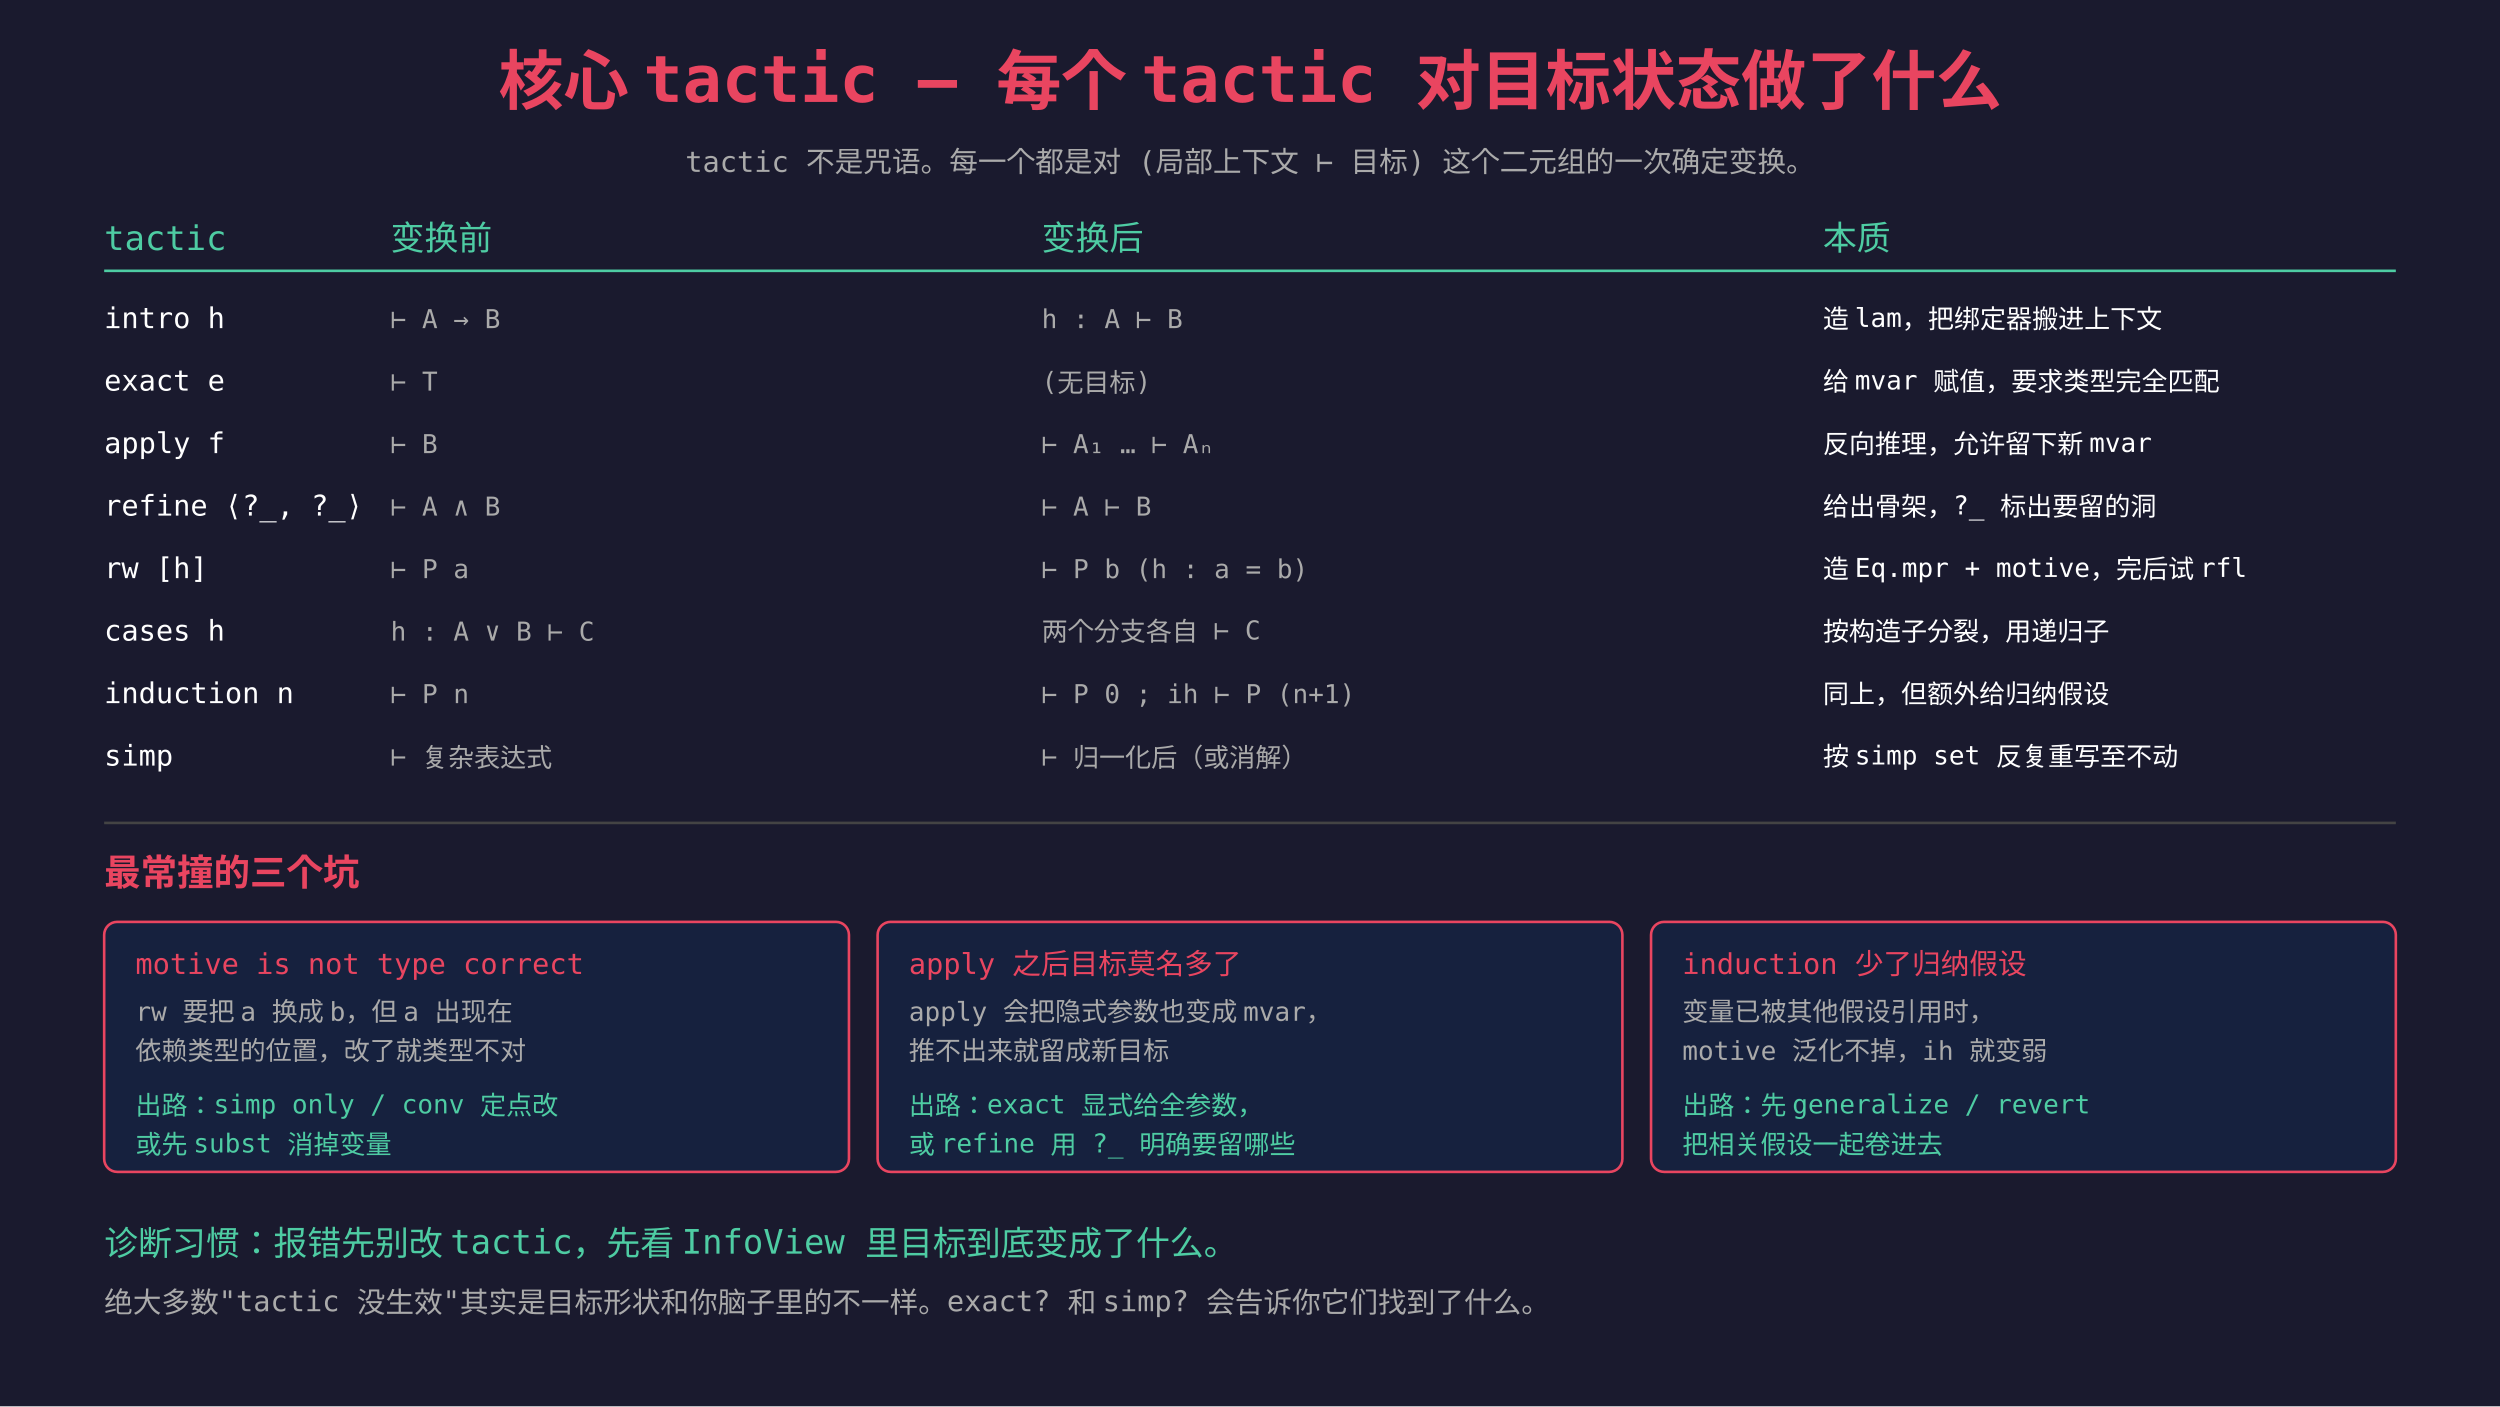
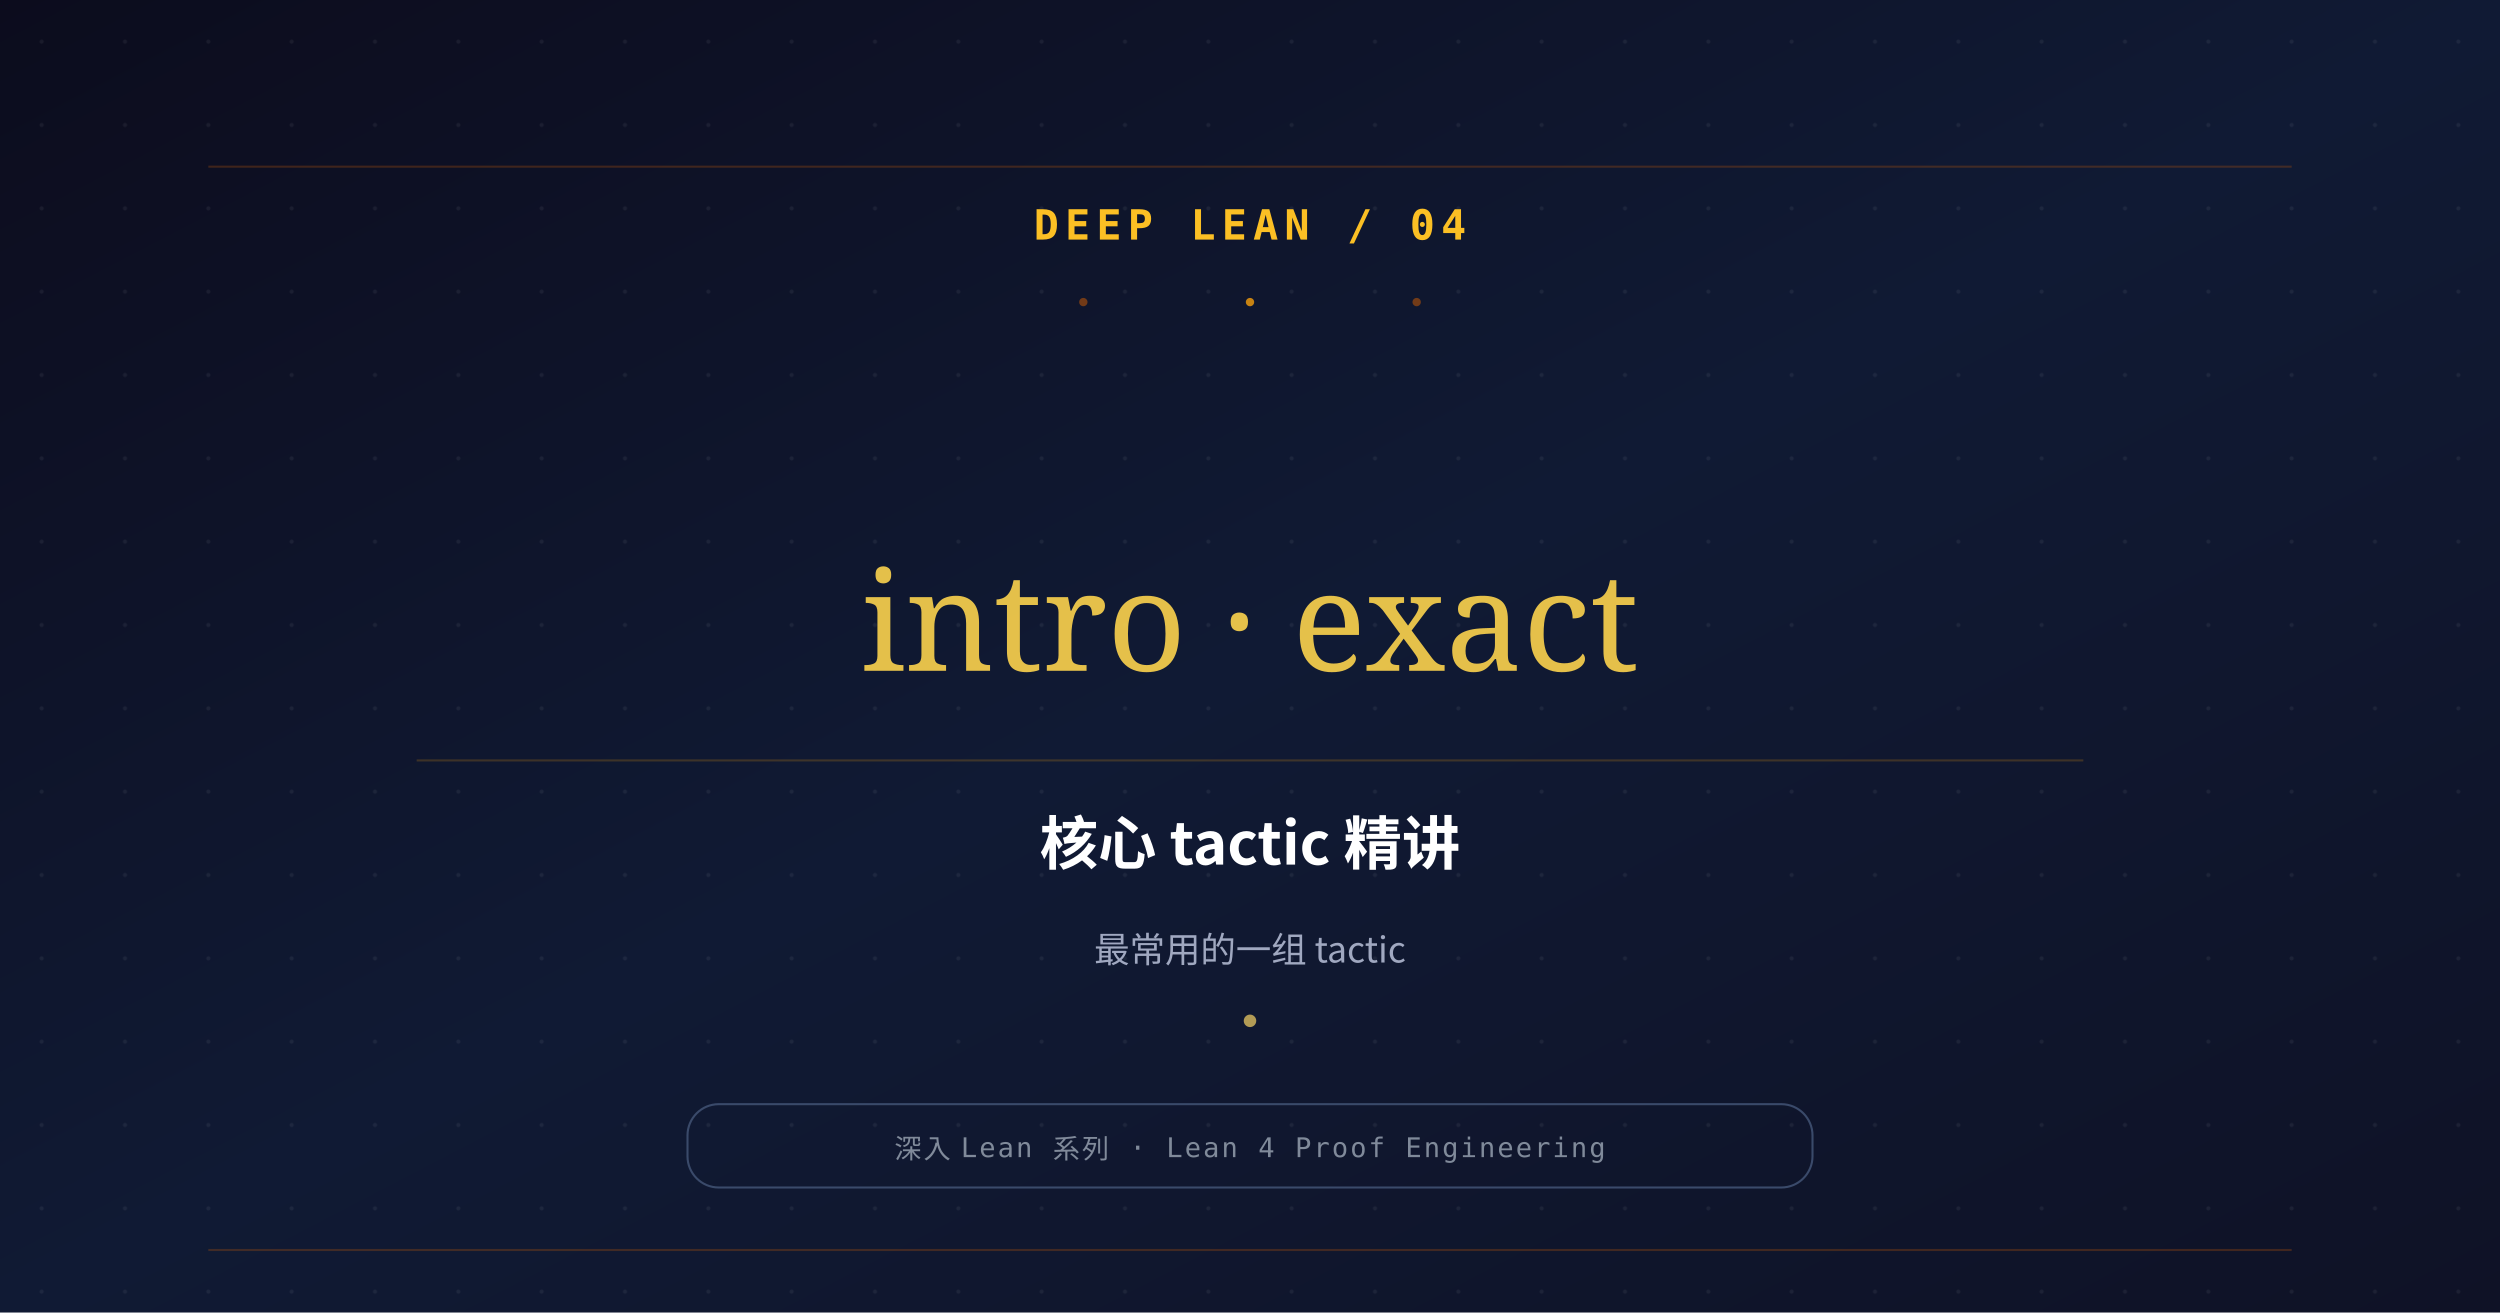
- <svg xmlns="http://www.w3.org/2000/svg" viewBox="0 0 960 540">
-   <rect width="960" height="540" fill="#1a1a2e" />
-   <text x="480" y="40" text-anchor="middle" fill="#e94560" font-family="monospace" font-size="25" font-weight="bold">核心 tactic — 每个 tactic 对目标状态做了什么</text>
-   <text x="480" y="66" text-anchor="middle" fill="#aaa" font-family="monospace" font-size="11">tactic 不是咒语。每一个都是对 (局部上下文 ⊢ 目标) 这个二元组的一次确定变换。</text>
-   <text x="40" y="96" fill="#4ecca3" font-family="monospace" font-size="13">tactic</text>
-   <text x="150" y="96" fill="#4ecca3" font-family="monospace" font-size="13">变换前</text>
-   <text x="400" y="96" fill="#4ecca3" font-family="monospace" font-size="13">变换后</text>
-   <text x="700" y="96" fill="#4ecca3" font-family="monospace" font-size="13">本质</text>
-   <line x1="40" y1="104" x2="920" y2="104" stroke="#4ecca3" stroke-width="1" />
-   <text x="40" y="126" fill="#fff" font-family="monospace" font-size="11">intro h</text>
-   <text x="150" y="126" fill="#aaa" font-family="monospace" font-size="10">⊢ A → B</text>
-   <text x="400" y="126" fill="#aaa" font-family="monospace" font-size="10">h : A ⊢ B</text>
-   <text x="700" y="126" fill="#fff" font-family="monospace" font-size="10">造 lam，把绑定器搬进上下文</text>
-   <text x="40" y="150" fill="#fff" font-family="monospace" font-size="11">exact e</text>
-   <text x="150" y="150" fill="#aaa" font-family="monospace" font-size="10">⊢ T</text>
-   <text x="400" y="150" fill="#aaa" font-family="monospace" font-size="10">(无目标)</text>
-   <text x="700" y="150" fill="#fff" font-family="monospace" font-size="10">给 mvar 赋值，要求类型完全匹配</text>
-   <text x="40" y="174" fill="#fff" font-family="monospace" font-size="11">apply f</text>
-   <text x="150" y="174" fill="#aaa" font-family="monospace" font-size="10">⊢ B</text>
-   <text x="400" y="174" fill="#aaa" font-family="monospace" font-size="10">⊢ A₁ … ⊢ Aₙ</text>
-   <text x="700" y="174" fill="#fff" font-family="monospace" font-size="10">反向推理，允许留下新 mvar</text>
-   <text x="40" y="198" fill="#fff" font-family="monospace" font-size="11">refine ⟨?_, ?_⟩</text>
-   <text x="150" y="198" fill="#aaa" font-family="monospace" font-size="10">⊢ A ∧ B</text>
-   <text x="400" y="198" fill="#aaa" font-family="monospace" font-size="10">⊢ A  ⊢ B</text>
-   <text x="700" y="198" fill="#fff" font-family="monospace" font-size="10">给出骨架，?_ 标出要留的洞</text>
-   <text x="40" y="222" fill="#fff" font-family="monospace" font-size="11">rw [h]</text>
-   <text x="150" y="222" fill="#aaa" font-family="monospace" font-size="10">⊢ P a</text>
-   <text x="400" y="222" fill="#aaa" font-family="monospace" font-size="10">⊢ P b   (h : a = b)</text>
-   <text x="700" y="222" fill="#fff" font-family="monospace" font-size="10">造 Eq.mpr + motive，完后试 rfl</text>
-   <text x="40" y="246" fill="#fff" font-family="monospace" font-size="11">cases h</text>
-   <text x="150" y="246" fill="#aaa" font-family="monospace" font-size="10">h : A ∨ B ⊢ C</text>
-   <text x="400" y="246" fill="#aaa" font-family="monospace" font-size="10">两个分支各自 ⊢ C</text>
-   <text x="700" y="246" fill="#fff" font-family="monospace" font-size="10">按构造子分裂，用递归子</text>
-   <text x="40" y="270" fill="#fff" font-family="monospace" font-size="11">induction n</text>
-   <text x="150" y="270" fill="#aaa" font-family="monospace" font-size="10">⊢ P n</text>
-   <text x="400" y="270" fill="#aaa" font-family="monospace" font-size="10">⊢ P 0 ; ih ⊢ P (n+1)</text>
-   <text x="700" y="270" fill="#fff" font-family="monospace" font-size="10">同上，但额外给归纳假设</text>
-   <text x="40" y="294" fill="#fff" font-family="monospace" font-size="11">simp</text>
-   <text x="150" y="294" fill="#aaa" font-family="monospace" font-size="10">⊢ 复杂表达式</text>
-   <text x="400" y="294" fill="#aaa" font-family="monospace" font-size="10">⊢ 归一化后（或消解）</text>
-   <text x="700" y="294" fill="#fff" font-family="monospace" font-size="10">按 simp set 反复重写至不动</text>
-   <line x1="40" y1="316" x2="920" y2="316" stroke="#444" stroke-width="1" />
-   <text x="40" y="340" fill="#e94560" font-family="monospace" font-size="14" font-weight="bold">最常撞的三个坑</text>
-   <rect x="40" y="354" width="286" height="96" rx="5" fill="#16213e" stroke="#e94560" />
-   <text x="52" y="374" fill="#e94560" font-family="monospace" font-size="11">motive is not type correct</text>
-   <text x="52" y="392" fill="#aaa" font-family="monospace" font-size="10">rw 要把 a 换成 b，但 a 出现在</text>
-   <text x="52" y="407" fill="#aaa" font-family="monospace" font-size="10">依赖类型的位置，改了就类型不对</text>
-   <text x="52" y="428" fill="#4ecca3" font-family="monospace" font-size="10">出路：simp only / conv 定点改</text>
-   <text x="52" y="443" fill="#4ecca3" font-family="monospace" font-size="10">      或先 subst 消掉变量</text>
-   <rect x="337" y="354" width="286" height="96" rx="5" fill="#16213e" stroke="#e94560" />
-   <text x="349" y="374" fill="#e94560" font-family="monospace" font-size="11">apply 之后目标莫名多了</text>
-   <text x="349" y="392" fill="#aaa" font-family="monospace" font-size="10">apply 会把隐式参数也变成 mvar，</text>
-   <text x="349" y="407" fill="#aaa" font-family="monospace" font-size="10">推不出来就留成新目标</text>
-   <text x="349" y="428" fill="#4ecca3" font-family="monospace" font-size="10">出路：exact 显式给全参数，</text>
-   <text x="349" y="443" fill="#4ecca3" font-family="monospace" font-size="10">      或 refine 用 ?_ 明确要留哪些</text>
-   <rect x="634" y="354" width="286" height="96" rx="5" fill="#16213e" stroke="#e94560" />
-   <text x="646" y="374" fill="#e94560" font-family="monospace" font-size="11">induction 少了归纳假设</text>
-   <text x="646" y="392" fill="#aaa" font-family="monospace" font-size="10">变量已被其他假设引用时，</text>
-   <text x="646" y="407" fill="#aaa" font-family="monospace" font-size="10">motive 泛化不掉，ih 就变弱</text>
-   <text x="646" y="428" fill="#4ecca3" font-family="monospace" font-size="10">出路：先 generalize / revert</text>
-   <text x="646" y="443" fill="#4ecca3" font-family="monospace" font-size="10">      把相关假设一起卷进去</text>
-   <text x="40" y="482" fill="#4ecca3" font-family="monospace" font-size="13">诊断习惯：报错先别改 tactic，先看 InfoView 里目标到底变成了什么。</text>
-   <text x="40" y="504" fill="#aaa" font-family="monospace" font-size="11">绝大多数"tactic 没生效"其实是目标形状和你脑子里的不一样。exact? 和 simp? 会告诉你它们找到了什么。</text>
+ <svg xmlns="http://www.w3.org/2000/svg" viewBox="0 0 1200 630">
  <defs>
-     <marker id="ar" markerWidth="8" markerHeight="6" refX="8" refY="3" orient="auto">
-       <path d="M0,0 L8,3 L0,6" fill="#888" />
-     </marker>
-     <marker id="ar2" markerWidth="8" markerHeight="6" refX="8" refY="3" orient="auto">
-       <path d="M0,0 L8,3 L0,6" fill="#e94560" />
-     </marker>
-     <marker id="ar3" markerWidth="8" markerHeight="6" refX="8" refY="3" orient="auto">
-       <path d="M0,0 L8,3 L0,6" fill="#4ecca3" />
-     </marker>
+     <linearGradient id="bg" x1="0%" y1="0%" x2="100%" y2="100%">
+       <stop offset="0%" style="stop-color:#0c0c1d" />
+       <stop offset="50%" style="stop-color:#101a34" />
+       <stop offset="100%" style="stop-color:#0f1226" />
+     </linearGradient>
+     <linearGradient id="accent" x1="0%" y1="0%" x2="100%" y2="0%">
+       <stop offset="0%" style="stop-color:#b45309" />
+       <stop offset="100%" style="stop-color:#f59e0b" />
+     </linearGradient>
+     <pattern id="dots" x="0" y="0" width="40" height="40" patternUnits="userSpaceOnUse">
+       <circle cx="20" cy="20" r="1" fill="white" />
+     </pattern>
  </defs>
+   <rect width="1200" height="630" fill="url(#bg)" />
+   <rect width="1200" height="630" fill="url(#dots)" opacity="0.06" />
+   <line x1="100" y1="80" x2="1100" y2="80" stroke="#b45309" stroke-width="1" opacity="0.3" />
+   <text x="600" y="115" text-anchor="middle" font-family="monospace" font-size="20" font-weight="700" letter-spacing="3" fill="#fbbf24">DEEP LEAN / 04</text>
+   <circle cx="520" cy="145" r="2" fill="#b45309" opacity="0.6" />
+   <circle cx="600" cy="145" r="2" fill="#f59e0b" opacity="0.8" />
+   <circle cx="680" cy="145" r="2" fill="#b45309" opacity="0.6" />
+   <text x="600" y="322" text-anchor="middle" font-family="Georgia, serif" font-size="66" fill="#fcd34d" opacity="0.9">intro · exact</text>
+   <line x1="200" y1="365" x2="1000" y2="365" stroke="#f59e0b" stroke-width="1" opacity="0.2" />
+   <text x="600" y="415" text-anchor="middle" font-family="'PingFang SC', 'Noto Sans CJK SC', sans-serif" font-size="28" font-weight="700" fill="white">核心 tactic 精讲</text>
+   <text x="600" y="462" text-anchor="middle" font-family="'PingFang SC', 'Noto Sans CJK SC', sans-serif" font-size="17" fill="#a0a8c0">最常用的一组 tactic</text>
+   <rect x="330" y="530" width="540" height="40" rx="15" fill="none" stroke="#3a4a6a" stroke-width="1" />
+   <text x="600" y="556" text-anchor="middle" font-family="monospace" font-size="13" fill="#808a9a" letter-spacing="1">深入 Lean 系列 · Lean 4 Proof Engineering</text>
+   <line x1="100" y1="600" x2="1100" y2="600" stroke="#b45309" stroke-width="1" opacity="0.3" />
+   <circle cx="600" cy="490" r="3" fill="#f6d365" opacity="0.7" />
</svg>
